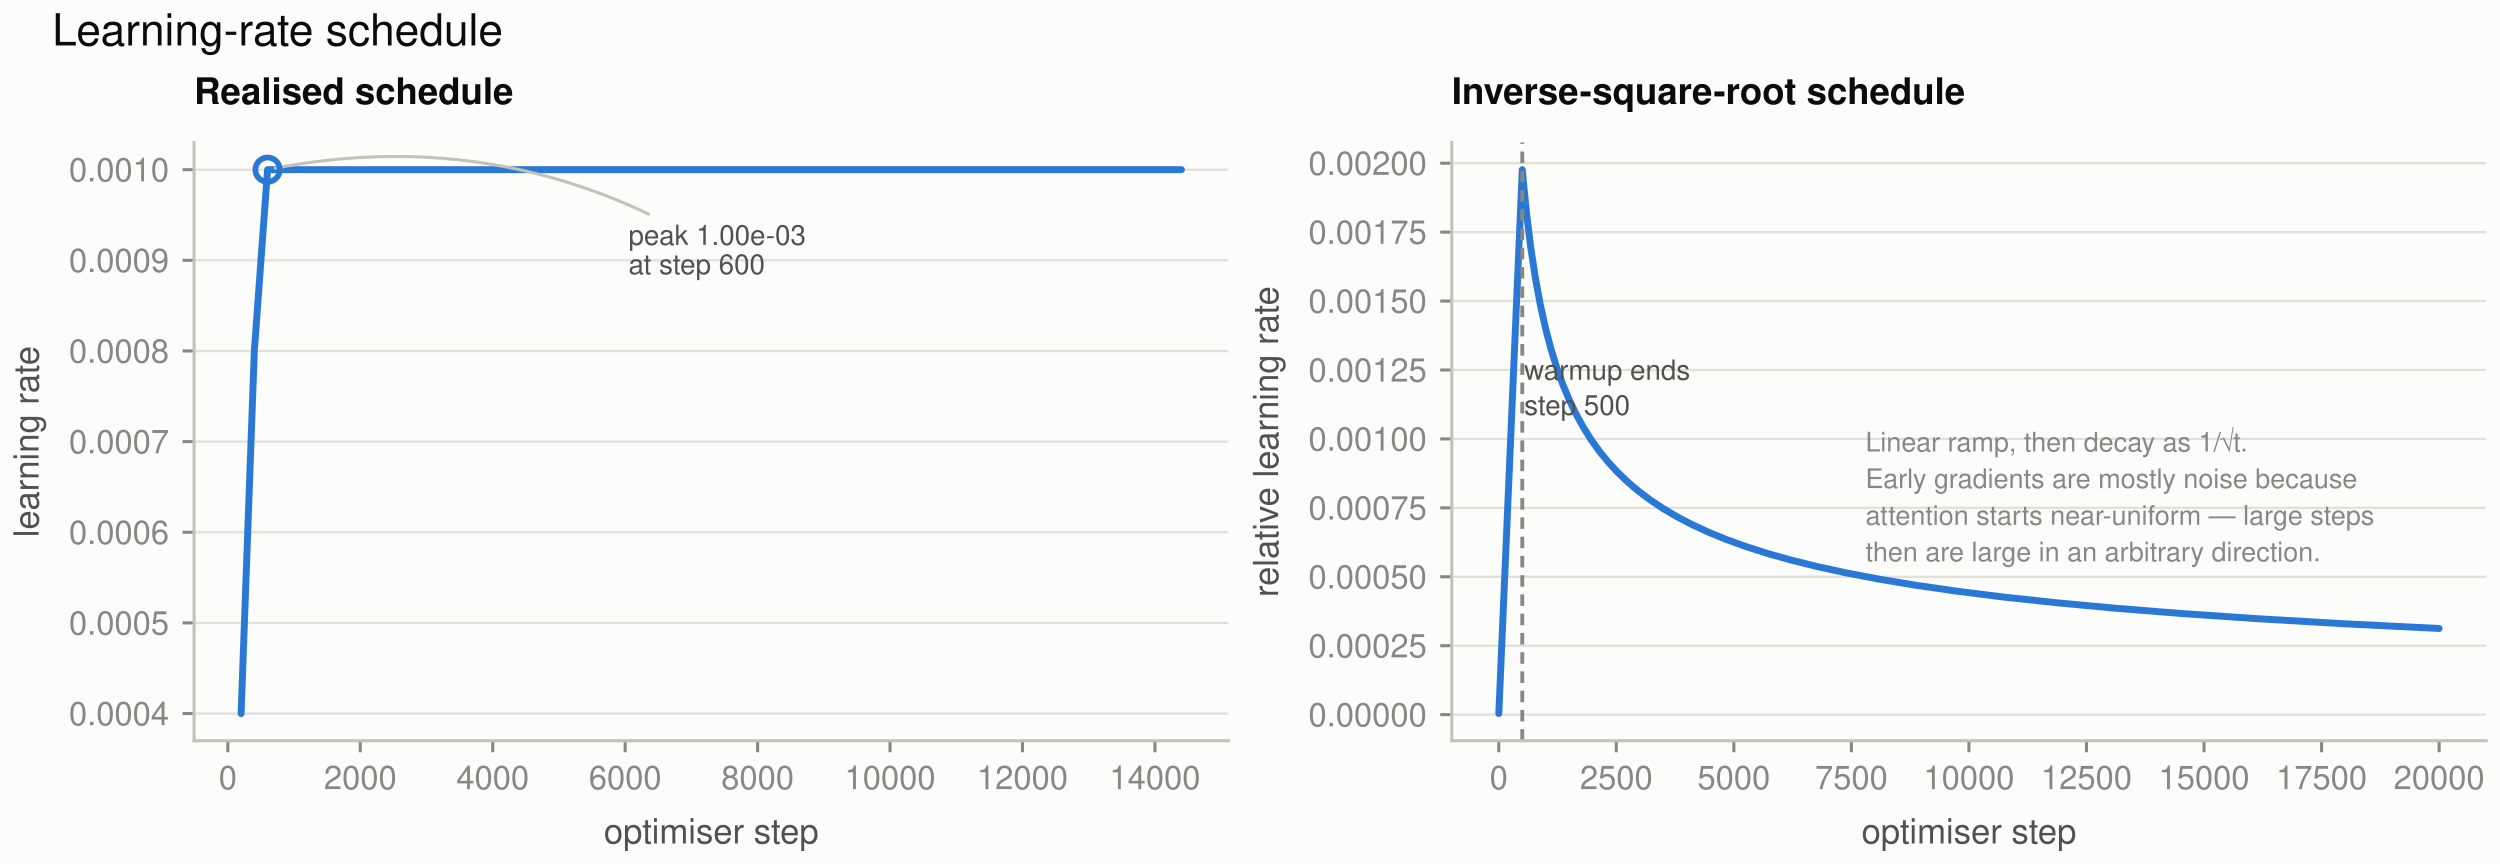
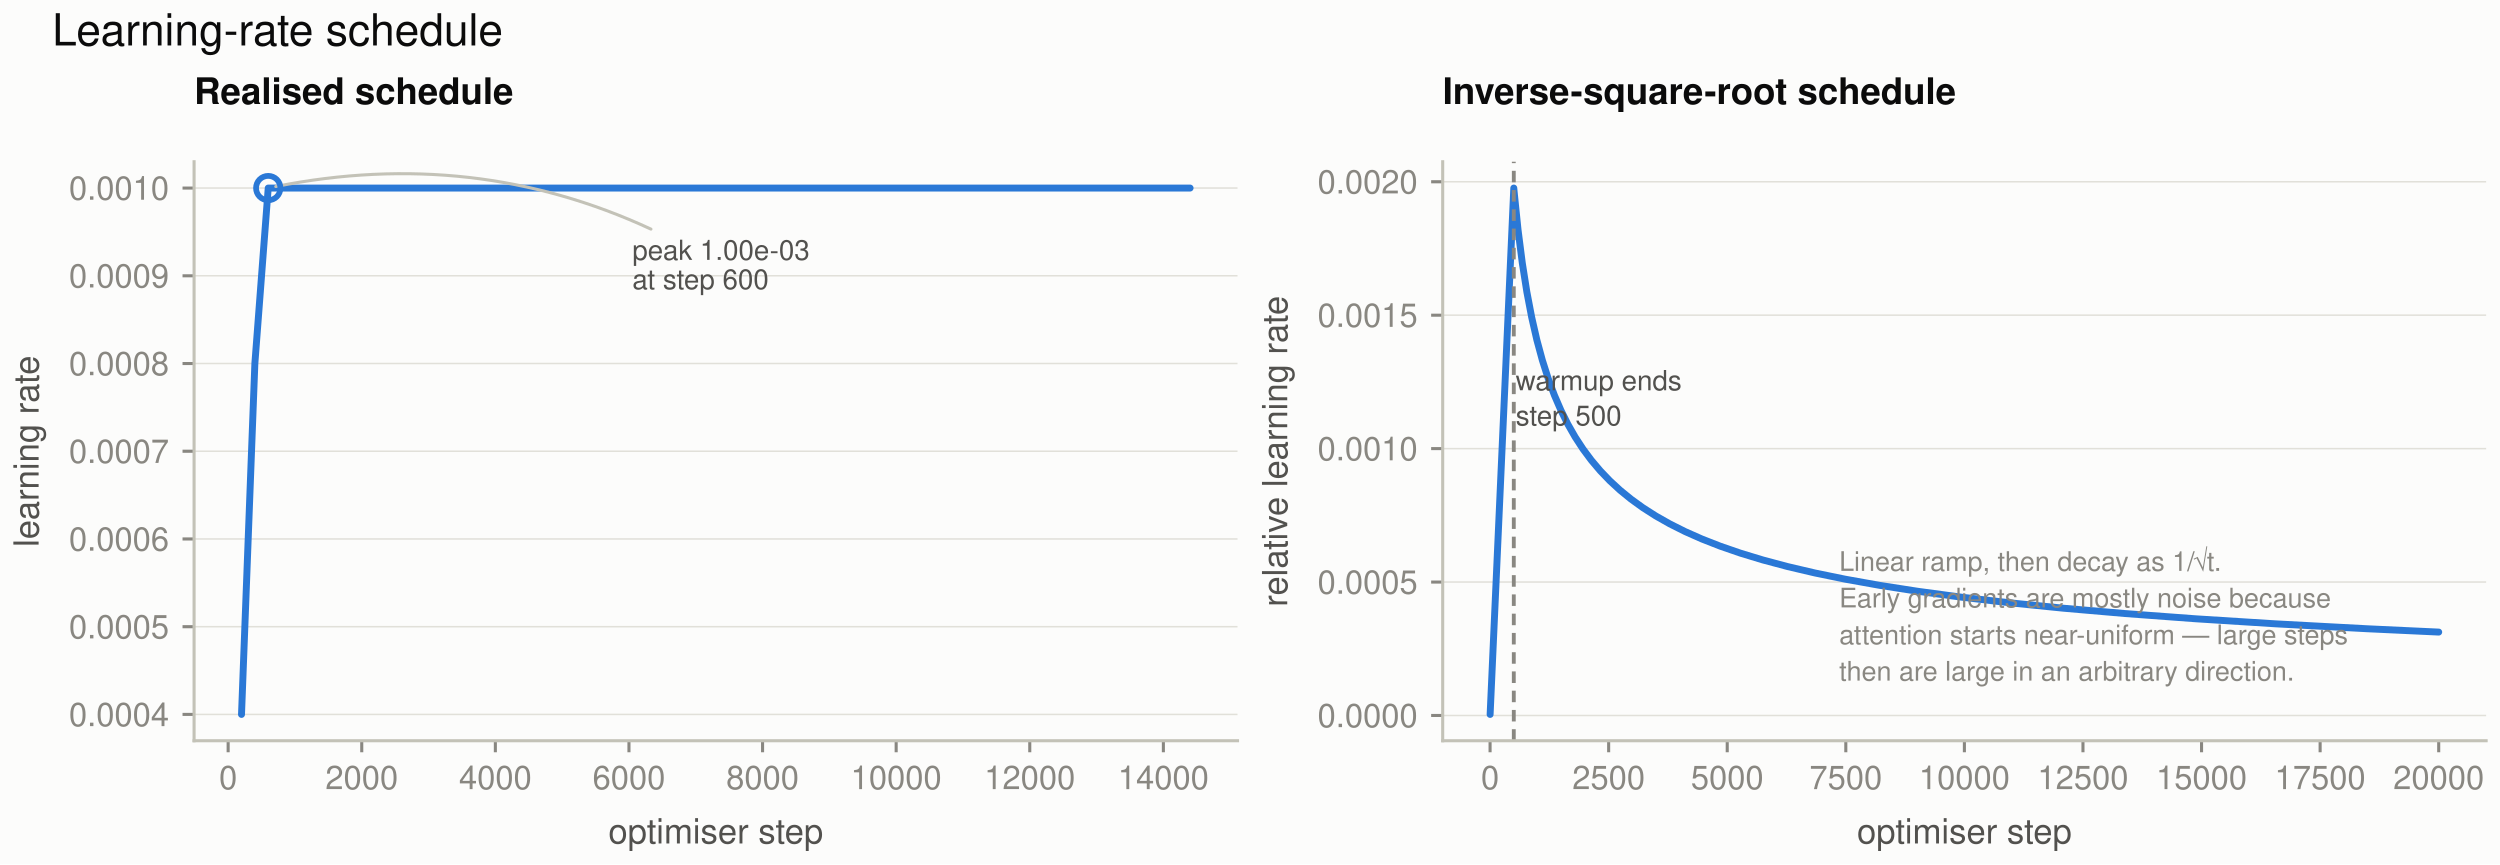
<svg xmlns="http://www.w3.org/2000/svg" xmlns:xlink="http://www.w3.org/1999/xlink" width="649.2pt" height="224.4pt" viewBox="0 0 649.2 224.4" version="1.1">
  <defs>
    <style type="text/css">*{stroke-linejoin: round; stroke-linecap: butt}</style>
  </defs>
  <g id="figure_1">
    <g id="patch_1">
      <path d="M 0 224.4  L 649.2 224.4  L 649.2 -0  L 0 -0  z " style="fill: #fcfcfb" />
    </g>
    <g id="axes_1">
      <g id="patch_2">
-         <path d="M 50.398 192.355  L 318.997 192.355  L 318.997 37  L 50.398 37  z " style="fill: #fcfcfb" />
+         <path d="M 50.398 192.355  L 321.36 192.355  L 321.36 42  L 50.398 42  z " style="fill: #fcfcfb" />
      </g>
      <g id="matplotlib.axis_1">
        <g id="xtick_1">
          <g id="line2d_1">
            <defs>
-               <path id="m67c14b27a8" d="M 0 0  L 0 3  " style="stroke: #898781; stroke-width: 0.8" />
+               <path id="m50df07186c" d="M 0 0  L 0 3  " style="stroke: #898781; stroke-width: 0.8" />
            </defs>
            <g>
-               <use xlink:href="#m67c14b27a8" x="59.168" y="192.355" style="fill: #898781; stroke: #898781; stroke-width: 0.8" />
+               <use xlink:href="#m50df07186c" x="59.245" y="192.355" style="fill: #898781; stroke: #898781; stroke-width: 0.8" />
            </g>
          </g>
          <g id="text_1">
-             <text style="font-size: 8.5px; font-family: 'Helvetica Neue', 'Helvetica', 'Arial', 'DejaVu Sans', sans-serif; text-anchor: middle; fill: #898781" x="59.168" y="204.925" transform="rotate(-0 59.16808 204.9249)">0</text>
+             <text style="font-size: 8.5px; font-family: 'Helvetica Neue', 'Helvetica', 'Arial', 'DejaVu Sans', sans-serif; text-anchor: middle; fill: #898781" x="59.245" y="204.925" transform="rotate(-0 59.24522 204.9249)">0</text>
          </g>
        </g>
        <g id="xtick_2">
          <g id="line2d_2">
            <g>
-               <use xlink:href="#m67c14b27a8" x="93.56" y="192.355" style="fill: #898781; stroke: #898781; stroke-width: 0.8" />
+               <use xlink:href="#m50df07186c" x="93.939" y="192.355" style="fill: #898781; stroke: #898781; stroke-width: 0.8" />
            </g>
          </g>
          <g id="text_2">
-             <text style="font-size: 8.5px; font-family: 'Helvetica Neue', 'Helvetica', 'Arial', 'DejaVu Sans', sans-serif; text-anchor: middle; fill: #898781" x="93.56" y="204.925" transform="rotate(-0 93.55973 204.9249)">2000</text>
+             <text style="font-size: 8.5px; font-family: 'Helvetica Neue', 'Helvetica', 'Arial', 'DejaVu Sans', sans-serif; text-anchor: middle; fill: #898781" x="93.939" y="204.925" transform="rotate(-0 93.9394 204.9249)">2000</text>
          </g>
        </g>
        <g id="xtick_3">
          <g id="line2d_3">
            <g>
-               <use xlink:href="#m67c14b27a8" x="127.951" y="192.355" style="fill: #898781; stroke: #898781; stroke-width: 0.8" />
+               <use xlink:href="#m50df07186c" x="128.634" y="192.355" style="fill: #898781; stroke: #898781; stroke-width: 0.8" />
            </g>
          </g>
          <g id="text_3">
-             <text style="font-size: 8.5px; font-family: 'Helvetica Neue', 'Helvetica', 'Arial', 'DejaVu Sans', sans-serif; text-anchor: middle; fill: #898781" x="127.951" y="204.925" transform="rotate(-0 127.9514 204.9249)">4000</text>
+             <text style="font-size: 8.5px; font-family: 'Helvetica Neue', 'Helvetica', 'Arial', 'DejaVu Sans', sans-serif; text-anchor: middle; fill: #898781" x="128.634" y="204.925" transform="rotate(-0 128.6336 204.9249)">4000</text>
          </g>
        </g>
        <g id="xtick_4">
          <g id="line2d_4">
            <g>
-               <use xlink:href="#m67c14b27a8" x="162.343" y="192.355" style="fill: #898781; stroke: #898781; stroke-width: 0.8" />
+               <use xlink:href="#m50df07186c" x="163.328" y="192.355" style="fill: #898781; stroke: #898781; stroke-width: 0.8" />
            </g>
          </g>
          <g id="text_4">
-             <text style="font-size: 8.5px; font-family: 'Helvetica Neue', 'Helvetica', 'Arial', 'DejaVu Sans', sans-serif; text-anchor: middle; fill: #898781" x="162.343" y="204.925" transform="rotate(-0 162.343 204.9249)">6000</text>
+             <text style="font-size: 8.5px; font-family: 'Helvetica Neue', 'Helvetica', 'Arial', 'DejaVu Sans', sans-serif; text-anchor: middle; fill: #898781" x="163.328" y="204.925" transform="rotate(-0 163.3278 204.9249)">6000</text>
          </g>
        </g>
        <g id="xtick_5">
          <g id="line2d_5">
            <g>
-               <use xlink:href="#m67c14b27a8" x="196.735" y="192.355" style="fill: #898781; stroke: #898781; stroke-width: 0.8" />
+               <use xlink:href="#m50df07186c" x="198.022" y="192.355" style="fill: #898781; stroke: #898781; stroke-width: 0.8" />
            </g>
          </g>
          <g id="text_5">
-             <text style="font-size: 8.5px; font-family: 'Helvetica Neue', 'Helvetica', 'Arial', 'DejaVu Sans', sans-serif; text-anchor: middle; fill: #898781" x="196.735" y="204.925" transform="rotate(-0 196.7347 204.9249)">8000</text>
+             <text style="font-size: 8.5px; font-family: 'Helvetica Neue', 'Helvetica', 'Arial', 'DejaVu Sans', sans-serif; text-anchor: middle; fill: #898781" x="198.022" y="204.925" transform="rotate(-0 198.0219 204.9249)">8000</text>
          </g>
        </g>
        <g id="xtick_6">
          <g id="line2d_6">
            <g>
-               <use xlink:href="#m67c14b27a8" x="231.126" y="192.355" style="fill: #898781; stroke: #898781; stroke-width: 0.8" />
+               <use xlink:href="#m50df07186c" x="232.716" y="192.355" style="fill: #898781; stroke: #898781; stroke-width: 0.8" />
            </g>
          </g>
          <g id="text_6">
-             <text style="font-size: 8.5px; font-family: 'Helvetica Neue', 'Helvetica', 'Arial', 'DejaVu Sans', sans-serif; text-anchor: middle; fill: #898781" x="231.126" y="204.925" transform="rotate(-0 231.1263 204.9249)">10000</text>
+             <text style="font-size: 8.5px; font-family: 'Helvetica Neue', 'Helvetica', 'Arial', 'DejaVu Sans', sans-serif; text-anchor: middle; fill: #898781" x="232.716" y="204.925" transform="rotate(-0 232.7161 204.9249)">10000</text>
          </g>
        </g>
        <g id="xtick_7">
          <g id="line2d_7">
            <g>
-               <use xlink:href="#m67c14b27a8" x="265.518" y="192.355" style="fill: #898781; stroke: #898781; stroke-width: 0.8" />
+               <use xlink:href="#m50df07186c" x="267.41" y="192.355" style="fill: #898781; stroke: #898781; stroke-width: 0.8" />
            </g>
          </g>
          <g id="text_7">
-             <text style="font-size: 8.5px; font-family: 'Helvetica Neue', 'Helvetica', 'Arial', 'DejaVu Sans', sans-serif; text-anchor: middle; fill: #898781" x="265.518" y="204.925" transform="rotate(-0 265.518 204.9249)">12000</text>
+             <text style="font-size: 8.5px; font-family: 'Helvetica Neue', 'Helvetica', 'Arial', 'DejaVu Sans', sans-serif; text-anchor: middle; fill: #898781" x="267.41" y="204.925" transform="rotate(-0 267.4103 204.9249)">12000</text>
          </g>
        </g>
        <g id="xtick_8">
          <g id="line2d_8">
            <g>
-               <use xlink:href="#m67c14b27a8" x="299.91" y="192.355" style="fill: #898781; stroke: #898781; stroke-width: 0.8" />
+               <use xlink:href="#m50df07186c" x="302.104" y="192.355" style="fill: #898781; stroke: #898781; stroke-width: 0.8" />
            </g>
          </g>
          <g id="text_8">
-             <text style="font-size: 8.5px; font-family: 'Helvetica Neue', 'Helvetica', 'Arial', 'DejaVu Sans', sans-serif; text-anchor: middle; fill: #898781" x="299.91" y="204.925" transform="rotate(-0 299.9097 204.9249)">14000</text>
+             <text style="font-size: 8.5px; font-family: 'Helvetica Neue', 'Helvetica', 'Arial', 'DejaVu Sans', sans-serif; text-anchor: middle; fill: #898781" x="302.104" y="204.925" transform="rotate(-0 302.1045 204.9249)">14000</text>
          </g>
        </g>
        <g id="text_9">
-           <text style="font-size: 9px; font-family: 'Helvetica Neue', 'Helvetica', 'Arial', 'DejaVu Sans', sans-serif; text-anchor: middle; fill: #52514e" x="184.698" y="219.026" transform="rotate(-0 184.6976 219.0262)">optimiser step</text>
+           <text style="font-size: 9px; font-family: 'Helvetica Neue', 'Helvetica', 'Arial', 'DejaVu Sans', sans-serif; text-anchor: middle; fill: #52514e" x="185.879" y="219.026" transform="rotate(-0 185.879 219.0262)">optimiser step</text>
        </g>
      </g>
      <g id="matplotlib.axis_2">
        <g id="ytick_1">
          <g id="line2d_9">
-             <path d="M 50.398 185.294  L 318.997 185.294  " clip-path="url(#pc17495374a)" style="fill: none; stroke: #e1e0d9; stroke-width: 0.6; stroke-linecap: round" />
+             <path d="M 50.398 185.521  L 321.36 185.521  " clip-path="url(#p6bb7d7d04c)" style="fill: none; stroke: #e1e0d9; stroke-width: 0.4; stroke-linecap: round" />
          </g>
          <g id="line2d_10">
            <defs>
-               <path id="mdf29e9bcca" d="M 0 0  L -3 0  " style="stroke: #898781; stroke-width: 0.8" />
+               <path id="m49011d65b6" d="M 0 0  L -3 0  " style="stroke: #898781; stroke-width: 0.8" />
            </defs>
            <g>
-               <use xlink:href="#mdf29e9bcca" x="50.398" y="185.294" style="fill: #898781; stroke: #898781; stroke-width: 0.8" />
+               <use xlink:href="#m49011d65b6" x="50.398" y="185.521" style="fill: #898781; stroke: #898781; stroke-width: 0.8" />
            </g>
          </g>
          <g id="text_10">
-             <text style="font-size: 8.5px; font-family: 'Helvetica Neue', 'Helvetica', 'Arial', 'DejaVu Sans', sans-serif; text-anchor: end; fill: #898781" x="43.898" y="188.329" transform="rotate(-0 43.8982 188.3285)">0.0004</text>
+             <text style="font-size: 8.5px; font-family: 'Helvetica Neue', 'Helvetica', 'Arial', 'DejaVu Sans', sans-serif; text-anchor: end; fill: #898781" x="43.898" y="188.556" transform="rotate(-0 43.8982 188.5558)">0.0004</text>
          </g>
        </g>
        <g id="ytick_2">
          <g id="line2d_11">
-             <path d="M 50.398 161.755  L 318.997 161.755  " clip-path="url(#pc17495374a)" style="fill: none; stroke: #e1e0d9; stroke-width: 0.6; stroke-linecap: round" />
+             <path d="M 50.398 162.74  L 321.36 162.74  " clip-path="url(#p6bb7d7d04c)" style="fill: none; stroke: #e1e0d9; stroke-width: 0.4; stroke-linecap: round" />
          </g>
          <g id="line2d_12">
            <g>
-               <use xlink:href="#mdf29e9bcca" x="50.398" y="161.755" style="fill: #898781; stroke: #898781; stroke-width: 0.8" />
+               <use xlink:href="#m49011d65b6" x="50.398" y="162.74" style="fill: #898781; stroke: #898781; stroke-width: 0.8" />
            </g>
          </g>
          <g id="text_11">
-             <text style="font-size: 8.5px; font-family: 'Helvetica Neue', 'Helvetica', 'Arial', 'DejaVu Sans', sans-serif; text-anchor: end; fill: #898781" x="43.898" y="164.79" transform="rotate(-0 43.8982 164.7898)">0.0005</text>
+             <text style="font-size: 8.5px; font-family: 'Helvetica Neue', 'Helvetica', 'Arial', 'DejaVu Sans', sans-serif; text-anchor: end; fill: #898781" x="43.898" y="165.775" transform="rotate(-0 43.8982 165.7747)">0.0005</text>
          </g>
        </g>
        <g id="ytick_3">
          <g id="line2d_13">
-             <path d="M 50.398 138.216  L 318.997 138.216  " clip-path="url(#pc17495374a)" style="fill: none; stroke: #e1e0d9; stroke-width: 0.6; stroke-linecap: round" />
+             <path d="M 50.398 139.959  L 321.36 139.959  " clip-path="url(#p6bb7d7d04c)" style="fill: none; stroke: #e1e0d9; stroke-width: 0.4; stroke-linecap: round" />
          </g>
          <g id="line2d_14">
            <g>
-               <use xlink:href="#mdf29e9bcca" x="50.398" y="138.216" style="fill: #898781; stroke: #898781; stroke-width: 0.8" />
+               <use xlink:href="#m49011d65b6" x="50.398" y="139.959" style="fill: #898781; stroke: #898781; stroke-width: 0.8" />
            </g>
          </g>
          <g id="text_12">
-             <text style="font-size: 8.5px; font-family: 'Helvetica Neue', 'Helvetica', 'Arial', 'DejaVu Sans', sans-serif; text-anchor: end; fill: #898781" x="43.898" y="141.251" transform="rotate(-0 43.8982 141.2512)">0.0006</text>
+             <text style="font-size: 8.5px; font-family: 'Helvetica Neue', 'Helvetica', 'Arial', 'DejaVu Sans', sans-serif; text-anchor: end; fill: #898781" x="43.898" y="142.994" transform="rotate(-0 43.8982 142.9936)">0.0006</text>
          </g>
        </g>
        <g id="ytick_4">
          <g id="line2d_15">
-             <path d="M 50.398 114.678  L 318.997 114.678  " clip-path="url(#pc17495374a)" style="fill: none; stroke: #e1e0d9; stroke-width: 0.6; stroke-linecap: round" />
+             <path d="M 50.398 117.178  L 321.36 117.178  " clip-path="url(#p6bb7d7d04c)" style="fill: none; stroke: #e1e0d9; stroke-width: 0.4; stroke-linecap: round" />
          </g>
          <g id="line2d_16">
            <g>
-               <use xlink:href="#mdf29e9bcca" x="50.398" y="114.678" style="fill: #898781; stroke: #898781; stroke-width: 0.8" />
+               <use xlink:href="#m49011d65b6" x="50.398" y="117.178" style="fill: #898781; stroke: #898781; stroke-width: 0.8" />
            </g>
          </g>
          <g id="text_13">
-             <text style="font-size: 8.5px; font-family: 'Helvetica Neue', 'Helvetica', 'Arial', 'DejaVu Sans', sans-serif; text-anchor: end; fill: #898781" x="43.898" y="117.712" transform="rotate(-0 43.8982 117.7125)">0.0007</text>
+             <text style="font-size: 8.5px; font-family: 'Helvetica Neue', 'Helvetica', 'Arial', 'DejaVu Sans', sans-serif; text-anchor: end; fill: #898781" x="43.898" y="120.212" transform="rotate(-0 43.8982 120.2125)">0.0007</text>
          </g>
        </g>
        <g id="ytick_5">
          <g id="line2d_17">
-             <path d="M 50.398 91.139  L 318.997 91.139  " clip-path="url(#pc17495374a)" style="fill: none; stroke: #e1e0d9; stroke-width: 0.6; stroke-linecap: round" />
+             <path d="M 50.398 94.397  L 321.36 94.397  " clip-path="url(#p6bb7d7d04c)" style="fill: none; stroke: #e1e0d9; stroke-width: 0.4; stroke-linecap: round" />
          </g>
          <g id="line2d_18">
            <g>
-               <use xlink:href="#mdf29e9bcca" x="50.398" y="91.139" style="fill: #898781; stroke: #898781; stroke-width: 0.8" />
+               <use xlink:href="#m49011d65b6" x="50.398" y="94.397" style="fill: #898781; stroke: #898781; stroke-width: 0.8" />
            </g>
          </g>
          <g id="text_14">
-             <text style="font-size: 8.5px; font-family: 'Helvetica Neue', 'Helvetica', 'Arial', 'DejaVu Sans', sans-serif; text-anchor: end; fill: #898781" x="43.898" y="94.174" transform="rotate(-0 43.8982 94.17377)">0.0008</text>
+             <text style="font-size: 8.5px; font-family: 'Helvetica Neue', 'Helvetica', 'Arial', 'DejaVu Sans', sans-serif; text-anchor: end; fill: #898781" x="43.898" y="97.431" transform="rotate(-0 43.8982 97.43134)">0.0008</text>
          </g>
        </g>
        <g id="ytick_6">
          <g id="line2d_19">
-             <path d="M 50.398 67.6  L 318.997 67.6  " clip-path="url(#pc17495374a)" style="fill: none; stroke: #e1e0d9; stroke-width: 0.6; stroke-linecap: round" />
+             <path d="M 50.398 71.615  L 321.36 71.615  " clip-path="url(#p6bb7d7d04c)" style="fill: none; stroke: #e1e0d9; stroke-width: 0.4; stroke-linecap: round" />
          </g>
          <g id="line2d_20">
            <g>
-               <use xlink:href="#mdf29e9bcca" x="50.398" y="67.6" style="fill: #898781; stroke: #898781; stroke-width: 0.8" />
+               <use xlink:href="#m49011d65b6" x="50.398" y="71.615" style="fill: #898781; stroke: #898781; stroke-width: 0.8" />
            </g>
          </g>
          <g id="text_15">
-             <text style="font-size: 8.5px; font-family: 'Helvetica Neue', 'Helvetica', 'Arial', 'DejaVu Sans', sans-serif; text-anchor: end; fill: #898781" x="43.898" y="70.635" transform="rotate(-0 43.8982 70.63508)">0.0009</text>
+             <text style="font-size: 8.5px; font-family: 'Helvetica Neue', 'Helvetica', 'Arial', 'DejaVu Sans', sans-serif; text-anchor: end; fill: #898781" x="43.898" y="74.65" transform="rotate(-0 43.8982 74.65023)">0.0009</text>
          </g>
        </g>
        <g id="ytick_7">
          <g id="line2d_21">
-             <path d="M 50.398 44.062  L 318.997 44.062  " clip-path="url(#pc17495374a)" style="fill: none; stroke: #e1e0d9; stroke-width: 0.6; stroke-linecap: round" />
+             <path d="M 50.398 48.834  L 321.36 48.834  " clip-path="url(#p6bb7d7d04c)" style="fill: none; stroke: #e1e0d9; stroke-width: 0.4; stroke-linecap: round" />
          </g>
          <g id="line2d_22">
            <g>
-               <use xlink:href="#mdf29e9bcca" x="50.398" y="44.062" style="fill: #898781; stroke: #898781; stroke-width: 0.8" />
+               <use xlink:href="#m49011d65b6" x="50.398" y="48.834" style="fill: #898781; stroke: #898781; stroke-width: 0.8" />
            </g>
          </g>
          <g id="text_16">
-             <text style="font-size: 8.5px; font-family: 'Helvetica Neue', 'Helvetica', 'Arial', 'DejaVu Sans', sans-serif; text-anchor: end; fill: #898781" x="43.898" y="47.096" transform="rotate(-0 43.8982 47.09638)">0.0010</text>
+             <text style="font-size: 8.5px; font-family: 'Helvetica Neue', 'Helvetica', 'Arial', 'DejaVu Sans', sans-serif; text-anchor: end; fill: #898781" x="43.898" y="51.869" transform="rotate(-0 43.8982 51.86911)">0.0010</text>
          </g>
        </g>
        <g id="text_17">
-           <text style="font-size: 9px; font-family: 'Helvetica Neue', 'Helvetica', 'Arial', 'DejaVu Sans', sans-serif; text-anchor: middle; fill: #52514e" x="10.027" y="114.678" transform="rotate(-90 10.02656 114.6777)">learning rate</text>
+           <text style="font-size: 9px; font-family: 'Helvetica Neue', 'Helvetica', 'Arial', 'DejaVu Sans', sans-serif; text-anchor: middle; fill: #52514e" x="10.027" y="117.178" transform="rotate(-90 10.02656 117.1777)">learning rate</text>
        </g>
      </g>
      <g id="line2d_23">
-         <path d="M 62.607 185.294  L 66.046 91.139  L 69.486 44.062  L 72.925 44.062  L 76.364 44.062  L 79.803 44.062  L 83.242 44.062  L 86.681 44.062  L 90.121 44.062  L 93.56 44.062  L 96.999 44.062  L 100.438 44.062  L 103.877 44.062  L 107.316 44.062  L 110.756 44.062  L 114.195 44.062  L 117.634 44.062  L 121.073 44.062  L 124.512 44.062  L 127.951 44.062  L 131.391 44.062  L 134.83 44.062  L 138.269 44.062  L 141.708 44.062  L 145.147 44.062  L 148.586 44.062  L 152.026 44.062  L 155.465 44.062  L 158.904 44.062  L 162.343 44.062  L 165.782 44.062  L 169.221 44.062  L 172.661 44.062  L 176.1 44.062  L 179.539 44.062  L 182.978 44.062  L 186.417 44.062  L 189.856 44.062  L 193.296 44.062  L 196.735 44.062  L 200.174 44.062  L 203.613 44.062  L 207.052 44.062  L 210.491 44.062  L 213.931 44.062  L 217.37 44.062  L 220.809 44.062  L 224.248 44.062  L 227.687 44.062  L 231.126 44.062  L 234.566 44.062  L 238.005 44.062  L 241.444 44.062  L 244.883 44.062  L 248.322 44.062  L 251.761 44.062  L 255.201 44.062  L 258.64 44.062  L 262.079 44.062  L 265.518 44.062  L 268.957 44.062  L 272.396 44.062  L 275.835 44.062  L 279.275 44.062  L 282.714 44.062  L 286.153 44.062  L 289.592 44.062  L 293.031 44.062  L 296.47 44.062  L 299.91 44.062  L 303.349 44.062  L 306.788 44.062  " clip-path="url(#pc17495374a)" style="fill: none; stroke: #2a78d6; stroke-width: 1.8; stroke-linecap: round" />
+         <path d="M 62.715 185.521  L 66.184 94.397  L 69.653 48.834  L 73.123 48.834  L 76.592 48.834  L 80.062 48.834  L 83.531 48.834  L 87.001 48.834  L 90.47 48.834  L 93.939 48.834  L 97.409 48.834  L 100.878 48.834  L 104.348 48.834  L 107.817 48.834  L 111.286 48.834  L 114.756 48.834  L 118.225 48.834  L 121.695 48.834  L 125.164 48.834  L 128.634 48.834  L 132.103 48.834  L 135.572 48.834  L 139.042 48.834  L 142.511 48.834  L 145.981 48.834  L 149.45 48.834  L 152.92 48.834  L 156.389 48.834  L 159.858 48.834  L 163.328 48.834  L 166.797 48.834  L 170.267 48.834  L 173.736 48.834  L 177.205 48.834  L 180.675 48.834  L 184.144 48.834  L 187.614 48.834  L 191.083 48.834  L 194.553 48.834  L 198.022 48.834  L 201.491 48.834  L 204.961 48.834  L 208.43 48.834  L 211.9 48.834  L 215.369 48.834  L 218.838 48.834  L 222.308 48.834  L 225.777 48.834  L 229.247 48.834  L 232.716 48.834  L 236.186 48.834  L 239.655 48.834  L 243.124 48.834  L 246.594 48.834  L 250.063 48.834  L 253.533 48.834  L 257.002 48.834  L 260.471 48.834  L 263.941 48.834  L 267.41 48.834  L 270.88 48.834  L 274.349 48.834  L 277.819 48.834  L 281.288 48.834  L 284.757 48.834  L 288.227 48.834  L 291.696 48.834  L 295.166 48.834  L 298.635 48.834  L 302.104 48.834  L 305.574 48.834  L 309.043 48.834  " clip-path="url(#p6bb7d7d04c)" style="fill: none; stroke: #2a78d6; stroke-width: 1.8; stroke-linecap: round" />
      </g>
      <g id="patch_3">
-         <path d="M 50.398 192.355  L 50.398 37  " style="fill: none; stroke: #c3c2b7; stroke-width: 0.8; stroke-linejoin: miter; stroke-linecap: square" />
+         <path d="M 50.398 192.355  L 50.398 42  " style="fill: none; stroke: #c3c2b7; stroke-width: 0.8; stroke-linejoin: miter; stroke-linecap: square" />
      </g>
      <g id="patch_4">
-         <path d="M 50.398 192.355  L 318.997 192.355  " style="fill: none; stroke: #c3c2b7; stroke-width: 0.8; stroke-linejoin: miter; stroke-linecap: square" />
+         <path d="M 50.398 192.355  L 321.36 192.355  " style="fill: none; stroke: #c3c2b7; stroke-width: 0.8; stroke-linejoin: miter; stroke-linecap: square" />
      </g>
      <g id="patch_5">
-         <path d="M 168.401 55.581  Q 122.811 33.896 71.446 43.677  " style="fill: none; stroke: #c3c2b7; stroke-width: 0.8; stroke-linecap: round" />
+         <path d="M 169.035 59.497  Q 123.083 38.179 71.611 48.433  " style="fill: none; stroke: #c3c2b7; stroke-width: 0.8; stroke-linecap: round" />
      </g>
      <g id="text_18">
-         <text style="font-size: 7.2px; font-family: 'Helvetica Neue', 'Helvetica', 'Arial', 'DejaVu Sans', sans-serif; fill: #52514e" transform="translate(163.2097 63.59007)">peak 1.00e-03</text>
-         <text style="font-size: 7.2px; font-family: 'Helvetica Neue', 'Helvetica', 'Arial', 'DejaVu Sans', sans-serif; fill: #52514e" transform="translate(163.2097 71.17819)">at step 600</text>
+         <text style="font-size: 7.2px; font-family: 'Helvetica Neue', 'Helvetica', 'Arial', 'DejaVu Sans', sans-serif; fill: #52514e" transform="translate(164.2021 67.49007)">peak 1.00e-03</text>
+         <text style="font-size: 7.2px; font-family: 'Helvetica Neue', 'Helvetica', 'Arial', 'DejaVu Sans', sans-serif; fill: #52514e" transform="translate(164.2021 75.07819)">at step 600</text>
      </g>
      <g id="text_19">
        <text style="font-weight: 600; font-size: 9.5px; font-family: 'Helvetica Neue', 'Helvetica', 'Arial', 'DejaVu Sans', sans-serif; text-anchor: start; fill: #0b0b0b" x="50.398" y="27" transform="rotate(-0 50.3982 27.00001)">Realised schedule</text>
      </g>
      <g id="PathCollection_1">
-         <path d="M 69.486 47.224  C 70.324 47.224 71.129 46.891 71.722 46.298  C 72.315 45.705 72.648 44.9 72.648 44.062  C 72.648 43.223 72.315 42.419 71.722 41.826  C 71.129 41.233 70.324 40.899 69.486 40.899  C 68.647 40.899 67.843 41.233 67.25 41.826  C 66.656 42.419 66.323 43.223 66.323 44.062  C 66.323 44.9 66.656 45.705 67.25 46.298  C 67.843 46.891 68.647 47.224 69.486 47.224  L 69.486 47.224  z " clip-path="url(#pc17495374a)" style="fill: none; stroke: #2a78d6; stroke-width: 1.5" />
+         <path d="M 69.653 51.997  C 70.492 51.997 71.297 51.663 71.89 51.07  C 72.483 50.477 72.816 49.673 72.816 48.834  C 72.816 47.996 72.483 47.191 71.89 46.598  C 71.297 46.005 70.492 45.672 69.653 45.672  C 68.815 45.672 68.01 46.005 67.417 46.598  C 66.824 47.191 66.491 47.996 66.491 48.834  C 66.491 49.673 66.824 50.477 67.417 51.07  C 68.01 51.663 68.815 51.997 69.653 51.997  L 69.653 51.997  z " clip-path="url(#p6bb7d7d04c)" style="fill: none; stroke: #2a78d6; stroke-width: 1.5" />
      </g>
    </g>
    <g id="axes_2">
      <g id="patch_6">
-         <path d="M 377.001 192.355  L 645.6 192.355  L 645.6 37  L 377.001 37  z " style="fill: #fcfcfb" />
+         <path d="M 374.638 192.355  L 645.6 192.355  L 645.6 42  L 374.638 42  z " style="fill: #fcfcfb" />
      </g>
      <g id="matplotlib.axis_3">
        <g id="xtick_9">
          <g id="line2d_24">
            <g>
-               <use xlink:href="#m67c14b27a8" x="389.198" y="192.355" style="fill: #898781; stroke: #898781; stroke-width: 0.8" />
+               <use xlink:href="#m50df07186c" x="386.942" y="192.355" style="fill: #898781; stroke: #898781; stroke-width: 0.8" />
            </g>
          </g>
          <g id="text_20">
-             <text style="font-size: 8.5px; font-family: 'Helvetica Neue', 'Helvetica', 'Arial', 'DejaVu Sans', sans-serif; text-anchor: middle; fill: #898781" x="389.198" y="204.925" transform="rotate(-0 389.1975 204.9249)">0</text>
+             <text style="font-size: 8.5px; font-family: 'Helvetica Neue', 'Helvetica', 'Arial', 'DejaVu Sans', sans-serif; text-anchor: middle; fill: #898781" x="386.942" y="204.925" transform="rotate(-0 386.9421 204.9249)">0</text>
          </g>
        </g>
        <g id="xtick_10">
          <g id="line2d_25">
            <g>
-               <use xlink:href="#m67c14b27a8" x="419.722" y="192.355" style="fill: #898781; stroke: #898781; stroke-width: 0.8" />
+               <use xlink:href="#m50df07186c" x="417.735" y="192.355" style="fill: #898781; stroke: #898781; stroke-width: 0.8" />
            </g>
          </g>
          <g id="text_21">
-             <text style="font-size: 8.5px; font-family: 'Helvetica Neue', 'Helvetica', 'Arial', 'DejaVu Sans', sans-serif; text-anchor: middle; fill: #898781" x="419.722" y="204.925" transform="rotate(-0 419.7216 204.9249)">2500</text>
+             <text style="font-size: 8.5px; font-family: 'Helvetica Neue', 'Helvetica', 'Arial', 'DejaVu Sans', sans-serif; text-anchor: middle; fill: #898781" x="417.735" y="204.925" transform="rotate(-0 417.7347 204.9249)">2500</text>
          </g>
        </g>
        <g id="xtick_11">
          <g id="line2d_26">
            <g>
-               <use xlink:href="#m67c14b27a8" x="450.246" y="192.355" style="fill: #898781; stroke: #898781; stroke-width: 0.8" />
+               <use xlink:href="#m50df07186c" x="448.527" y="192.355" style="fill: #898781; stroke: #898781; stroke-width: 0.8" />
            </g>
          </g>
          <g id="text_22">
-             <text style="font-size: 8.5px; font-family: 'Helvetica Neue', 'Helvetica', 'Arial', 'DejaVu Sans', sans-serif; text-anchor: middle; fill: #898781" x="450.246" y="204.925" transform="rotate(-0 450.2458 204.9249)">5000</text>
+             <text style="font-size: 8.5px; font-family: 'Helvetica Neue', 'Helvetica', 'Arial', 'DejaVu Sans', sans-serif; text-anchor: middle; fill: #898781" x="448.527" y="204.925" transform="rotate(-0 448.5273 204.9249)">5000</text>
          </g>
        </g>
        <g id="xtick_12">
          <g id="line2d_27">
            <g>
-               <use xlink:href="#m67c14b27a8" x="480.77" y="192.355" style="fill: #898781; stroke: #898781; stroke-width: 0.8" />
+               <use xlink:href="#m50df07186c" x="479.32" y="192.355" style="fill: #898781; stroke: #898781; stroke-width: 0.8" />
            </g>
          </g>
          <g id="text_23">
-             <text style="font-size: 8.5px; font-family: 'Helvetica Neue', 'Helvetica', 'Arial', 'DejaVu Sans', sans-serif; text-anchor: middle; fill: #898781" x="480.77" y="204.925" transform="rotate(-0 480.7699 204.9249)">7500</text>
+             <text style="font-size: 8.5px; font-family: 'Helvetica Neue', 'Helvetica', 'Arial', 'DejaVu Sans', sans-serif; text-anchor: middle; fill: #898781" x="479.32" y="204.925" transform="rotate(-0 479.32 204.9249)">7500</text>
          </g>
        </g>
        <g id="xtick_13">
          <g id="line2d_28">
            <g>
-               <use xlink:href="#m67c14b27a8" x="511.294" y="192.355" style="fill: #898781; stroke: #898781; stroke-width: 0.8" />
+               <use xlink:href="#m50df07186c" x="510.113" y="192.355" style="fill: #898781; stroke: #898781; stroke-width: 0.8" />
            </g>
          </g>
          <g id="text_24">
-             <text style="font-size: 8.5px; font-family: 'Helvetica Neue', 'Helvetica', 'Arial', 'DejaVu Sans', sans-serif; text-anchor: middle; fill: #898781" x="511.294" y="204.925" transform="rotate(-0 511.294 204.9249)">10000</text>
+             <text style="font-size: 8.5px; font-family: 'Helvetica Neue', 'Helvetica', 'Arial', 'DejaVu Sans', sans-serif; text-anchor: middle; fill: #898781" x="510.113" y="204.925" transform="rotate(-0 510.1126 204.9249)">10000</text>
          </g>
        </g>
        <g id="xtick_14">
          <g id="line2d_29">
            <g>
-               <use xlink:href="#m67c14b27a8" x="541.818" y="192.355" style="fill: #898781; stroke: #898781; stroke-width: 0.8" />
+               <use xlink:href="#m50df07186c" x="540.905" y="192.355" style="fill: #898781; stroke: #898781; stroke-width: 0.8" />
            </g>
          </g>
          <g id="text_25">
-             <text style="font-size: 8.5px; font-family: 'Helvetica Neue', 'Helvetica', 'Arial', 'DejaVu Sans', sans-serif; text-anchor: middle; fill: #898781" x="541.818" y="204.925" transform="rotate(-0 541.8181 204.9249)">12500</text>
+             <text style="font-size: 8.5px; font-family: 'Helvetica Neue', 'Helvetica', 'Arial', 'DejaVu Sans', sans-serif; text-anchor: middle; fill: #898781" x="540.905" y="204.925" transform="rotate(-0 540.9052 204.9249)">12500</text>
          </g>
        </g>
        <g id="xtick_15">
          <g id="line2d_30">
            <g>
-               <use xlink:href="#m67c14b27a8" x="572.342" y="192.355" style="fill: #898781; stroke: #898781; stroke-width: 0.8" />
+               <use xlink:href="#m50df07186c" x="571.698" y="192.355" style="fill: #898781; stroke: #898781; stroke-width: 0.8" />
            </g>
          </g>
          <g id="text_26">
-             <text style="font-size: 8.5px; font-family: 'Helvetica Neue', 'Helvetica', 'Arial', 'DejaVu Sans', sans-serif; text-anchor: middle; fill: #898781" x="572.342" y="204.925" transform="rotate(-0 572.3422 204.9249)">15000</text>
+             <text style="font-size: 8.5px; font-family: 'Helvetica Neue', 'Helvetica', 'Arial', 'DejaVu Sans', sans-serif; text-anchor: middle; fill: #898781" x="571.698" y="204.925" transform="rotate(-0 571.6978 204.9249)">15000</text>
          </g>
        </g>
        <g id="xtick_16">
          <g id="line2d_31">
            <g>
-               <use xlink:href="#m67c14b27a8" x="602.866" y="192.355" style="fill: #898781; stroke: #898781; stroke-width: 0.8" />
+               <use xlink:href="#m50df07186c" x="602.49" y="192.355" style="fill: #898781; stroke: #898781; stroke-width: 0.8" />
            </g>
          </g>
          <g id="text_27">
-             <text style="font-size: 8.5px; font-family: 'Helvetica Neue', 'Helvetica', 'Arial', 'DejaVu Sans', sans-serif; text-anchor: middle; fill: #898781" x="602.866" y="204.925" transform="rotate(-0 602.8664 204.9249)">17500</text>
+             <text style="font-size: 8.5px; font-family: 'Helvetica Neue', 'Helvetica', 'Arial', 'DejaVu Sans', sans-serif; text-anchor: middle; fill: #898781" x="602.49" y="204.925" transform="rotate(-0 602.4905 204.9249)">17500</text>
          </g>
        </g>
        <g id="xtick_17">
          <g id="line2d_32">
            <g>
-               <use xlink:href="#m67c14b27a8" x="633.39" y="192.355" style="fill: #898781; stroke: #898781; stroke-width: 0.8" />
+               <use xlink:href="#m50df07186c" x="633.283" y="192.355" style="fill: #898781; stroke: #898781; stroke-width: 0.8" />
            </g>
          </g>
          <g id="text_28">
-             <text style="font-size: 8.5px; font-family: 'Helvetica Neue', 'Helvetica', 'Arial', 'DejaVu Sans', sans-serif; text-anchor: middle; fill: #898781" x="633.39" y="204.925" transform="rotate(-0 633.3905 204.9249)">20000</text>
+             <text style="font-size: 8.5px; font-family: 'Helvetica Neue', 'Helvetica', 'Arial', 'DejaVu Sans', sans-serif; text-anchor: middle; fill: #898781" x="633.283" y="204.925" transform="rotate(-0 633.2831 204.9249)">20000</text>
          </g>
        </g>
        <g id="text_29">
-           <text style="font-size: 9px; font-family: 'Helvetica Neue', 'Helvetica', 'Arial', 'DejaVu Sans', sans-serif; text-anchor: middle; fill: #52514e" x="511.3" y="219.026" transform="rotate(-0 511.3001 219.0262)">optimiser step</text>
+           <text style="font-size: 9px; font-family: 'Helvetica Neue', 'Helvetica', 'Arial', 'DejaVu Sans', sans-serif; text-anchor: middle; fill: #52514e" x="510.119" y="219.026" transform="rotate(-0 510.1187 219.0262)">optimiser step</text>
        </g>
      </g>
      <g id="matplotlib.axis_4">
        <g id="ytick_8">
          <g id="line2d_33">
-             <path d="M 377.001 185.577  L 645.6 185.577  " clip-path="url(#p0c3d781b5e)" style="fill: none; stroke: #e1e0d9; stroke-width: 0.6; stroke-linecap: round" />
+             <path d="M 374.638 185.795  L 645.6 185.795  " clip-path="url(#p8639ff48d9)" style="fill: none; stroke: #e1e0d9; stroke-width: 0.4; stroke-linecap: round" />
          </g>
          <g id="line2d_34">
            <g>
-               <use xlink:href="#mdf29e9bcca" x="377.001" y="185.577" style="fill: #898781; stroke: #898781; stroke-width: 0.8" />
+               <use xlink:href="#m49011d65b6" x="374.638" y="185.795" style="fill: #898781; stroke: #898781; stroke-width: 0.8" />
            </g>
          </g>
          <g id="text_30">
-             <text style="font-size: 8.5px; font-family: 'Helvetica Neue', 'Helvetica', 'Arial', 'DejaVu Sans', sans-serif; text-anchor: end; fill: #898781" x="370.501" y="188.612" transform="rotate(-0 370.5007 188.6116)">0.00000</text>
+             <text style="font-size: 8.5px; font-family: 'Helvetica Neue', 'Helvetica', 'Arial', 'DejaVu Sans', sans-serif; text-anchor: end; fill: #898781" x="368.138" y="188.83" transform="rotate(-0 368.138 188.8297)">0.0000</text>
          </g>
        </g>
        <g id="ytick_9">
          <g id="line2d_35">
-             <path d="M 377.001 167.676  L 645.6 167.676  " clip-path="url(#p0c3d781b5e)" style="fill: none; stroke: #e1e0d9; stroke-width: 0.6; stroke-linecap: round" />
+             <path d="M 374.638 151.146  L 645.6 151.146  " clip-path="url(#p8639ff48d9)" style="fill: none; stroke: #e1e0d9; stroke-width: 0.4; stroke-linecap: round" />
          </g>
          <g id="line2d_36">
            <g>
-               <use xlink:href="#mdf29e9bcca" x="377.001" y="167.676" style="fill: #898781; stroke: #898781; stroke-width: 0.8" />
+               <use xlink:href="#m49011d65b6" x="374.638" y="151.146" style="fill: #898781; stroke: #898781; stroke-width: 0.8" />
            </g>
          </g>
          <g id="text_31">
-             <text style="font-size: 8.5px; font-family: 'Helvetica Neue', 'Helvetica', 'Arial', 'DejaVu Sans', sans-serif; text-anchor: end; fill: #898781" x="370.501" y="170.711" transform="rotate(-0 370.5007 170.7112)">0.00025</text>
+             <text style="font-size: 8.5px; font-family: 'Helvetica Neue', 'Helvetica', 'Arial', 'DejaVu Sans', sans-serif; text-anchor: end; fill: #898781" x="368.138" y="154.181" transform="rotate(-0 368.138 154.1811)">0.0005</text>
          </g>
        </g>
        <g id="ytick_10">
          <g id="line2d_37">
-             <path d="M 377.001 149.776  L 645.6 149.776  " clip-path="url(#p0c3d781b5e)" style="fill: none; stroke: #e1e0d9; stroke-width: 0.6; stroke-linecap: round" />
+             <path d="M 374.638 116.498  L 645.6 116.498  " clip-path="url(#p8639ff48d9)" style="fill: none; stroke: #e1e0d9; stroke-width: 0.4; stroke-linecap: round" />
          </g>
          <g id="line2d_38">
            <g>
-               <use xlink:href="#mdf29e9bcca" x="377.001" y="149.776" style="fill: #898781; stroke: #898781; stroke-width: 0.8" />
+               <use xlink:href="#m49011d65b6" x="374.638" y="116.498" style="fill: #898781; stroke: #898781; stroke-width: 0.8" />
            </g>
          </g>
          <g id="text_32">
-             <text style="font-size: 8.5px; font-family: 'Helvetica Neue', 'Helvetica', 'Arial', 'DejaVu Sans', sans-serif; text-anchor: end; fill: #898781" x="370.501" y="152.811" transform="rotate(-0 370.5007 152.8107)">0.00050</text>
+             <text style="font-size: 8.5px; font-family: 'Helvetica Neue', 'Helvetica', 'Arial', 'DejaVu Sans', sans-serif; text-anchor: end; fill: #898781" x="368.138" y="119.533" transform="rotate(-0 368.138 119.5325)">0.0010</text>
          </g>
        </g>
        <g id="ytick_11">
          <g id="line2d_39">
-             <path d="M 377.001 131.876  L 645.6 131.876  " clip-path="url(#p0c3d781b5e)" style="fill: none; stroke: #e1e0d9; stroke-width: 0.6; stroke-linecap: round" />
+             <path d="M 374.638 81.849  L 645.6 81.849  " clip-path="url(#p8639ff48d9)" style="fill: none; stroke: #e1e0d9; stroke-width: 0.4; stroke-linecap: round" />
          </g>
          <g id="line2d_40">
            <g>
-               <use xlink:href="#mdf29e9bcca" x="377.001" y="131.876" style="fill: #898781; stroke: #898781; stroke-width: 0.8" />
+               <use xlink:href="#m49011d65b6" x="374.638" y="81.849" style="fill: #898781; stroke: #898781; stroke-width: 0.8" />
            </g>
          </g>
          <g id="text_33">
-             <text style="font-size: 8.5px; font-family: 'Helvetica Neue', 'Helvetica', 'Arial', 'DejaVu Sans', sans-serif; text-anchor: end; fill: #898781" x="370.501" y="134.91" transform="rotate(-0 370.5007 134.9103)">0.00075</text>
+             <text style="font-size: 8.5px; font-family: 'Helvetica Neue', 'Helvetica', 'Arial', 'DejaVu Sans', sans-serif; text-anchor: end; fill: #898781" x="368.138" y="84.884" transform="rotate(-0 368.138 84.88393)">0.0015</text>
          </g>
        </g>
        <g id="ytick_12">
          <g id="line2d_41">
-             <path d="M 377.001 113.975  L 645.6 113.975  " clip-path="url(#p0c3d781b5e)" style="fill: none; stroke: #e1e0d9; stroke-width: 0.6; stroke-linecap: round" />
+             <path d="M 374.638 47.201  L 645.6 47.201  " clip-path="url(#p8639ff48d9)" style="fill: none; stroke: #e1e0d9; stroke-width: 0.4; stroke-linecap: round" />
          </g>
          <g id="line2d_42">
            <g>
-               <use xlink:href="#mdf29e9bcca" x="377.001" y="113.975" style="fill: #898781; stroke: #898781; stroke-width: 0.8" />
+               <use xlink:href="#m49011d65b6" x="374.638" y="47.201" style="fill: #898781; stroke: #898781; stroke-width: 0.8" />
            </g>
          </g>
          <g id="text_34">
-             <text style="font-size: 8.5px; font-family: 'Helvetica Neue', 'Helvetica', 'Arial', 'DejaVu Sans', sans-serif; text-anchor: end; fill: #898781" x="370.501" y="117.01" transform="rotate(-0 370.5007 117.0099)">0.00100</text>
-           </g>
-         </g>
-         <g id="ytick_13">
-           <g id="line2d_43">
-             <path d="M 377.001 96.075  L 645.6 96.075  " clip-path="url(#p0c3d781b5e)" style="fill: none; stroke: #e1e0d9; stroke-width: 0.6; stroke-linecap: round" />
-           </g>
-           <g id="line2d_44">
-             <g>
-               <use xlink:href="#mdf29e9bcca" x="377.001" y="96.075" style="fill: #898781; stroke: #898781; stroke-width: 0.8" />
-             </g>
-           </g>
-           <g id="text_35">
-             <text style="font-size: 8.5px; font-family: 'Helvetica Neue', 'Helvetica', 'Arial', 'DejaVu Sans', sans-serif; text-anchor: end; fill: #898781" x="370.501" y="99.11" transform="rotate(-0 370.5007 99.10951)">0.00125</text>
-           </g>
-         </g>
-         <g id="ytick_14">
-           <g id="line2d_45">
-             <path d="M 377.001 78.174  L 645.6 78.174  " clip-path="url(#p0c3d781b5e)" style="fill: none; stroke: #e1e0d9; stroke-width: 0.6; stroke-linecap: round" />
-           </g>
-           <g id="line2d_46">
-             <g>
-               <use xlink:href="#mdf29e9bcca" x="377.001" y="78.174" style="fill: #898781; stroke: #898781; stroke-width: 0.8" />
-             </g>
-           </g>
-           <g id="text_36">
-             <text style="font-size: 8.5px; font-family: 'Helvetica Neue', 'Helvetica', 'Arial', 'DejaVu Sans', sans-serif; text-anchor: end; fill: #898781" x="370.501" y="81.209" transform="rotate(-0 370.5007 81.2091)">0.00150</text>
-           </g>
-         </g>
-         <g id="ytick_15">
-           <g id="line2d_47">
-             <path d="M 377.001 60.274  L 645.6 60.274  " clip-path="url(#p0c3d781b5e)" style="fill: none; stroke: #e1e0d9; stroke-width: 0.6; stroke-linecap: round" />
-           </g>
-           <g id="line2d_48">
-             <g>
-               <use xlink:href="#mdf29e9bcca" x="377.001" y="60.274" style="fill: #898781; stroke: #898781; stroke-width: 0.8" />
-             </g>
-           </g>
-           <g id="text_37">
-             <text style="font-size: 8.5px; font-family: 'Helvetica Neue', 'Helvetica', 'Arial', 'DejaVu Sans', sans-serif; text-anchor: end; fill: #898781" x="370.501" y="63.309" transform="rotate(-0 370.5007 63.30868)">0.00175</text>
-           </g>
-         </g>
-         <g id="ytick_16">
-           <g id="line2d_49">
-             <path d="M 377.001 42.374  L 645.6 42.374  " clip-path="url(#p0c3d781b5e)" style="fill: none; stroke: #e1e0d9; stroke-width: 0.6; stroke-linecap: round" />
-           </g>
-           <g id="line2d_50">
-             <g>
-               <use xlink:href="#mdf29e9bcca" x="377.001" y="42.374" style="fill: #898781; stroke: #898781; stroke-width: 0.8" />
-             </g>
-           </g>
-           <g id="text_38">
-             <text style="font-size: 8.5px; font-family: 'Helvetica Neue', 'Helvetica', 'Arial', 'DejaVu Sans', sans-serif; text-anchor: end; fill: #898781" x="370.501" y="45.408" transform="rotate(-0 370.5007 45.40827)">0.00200</text>
-           </g>
-         </g>
-         <g id="text_39">
-           <text style="font-size: 9px; font-family: 'Helvetica Neue', 'Helvetica', 'Arial', 'DejaVu Sans', sans-serif; text-anchor: middle; fill: #52514e" x="331.904" y="114.678" transform="rotate(-90 331.9036 114.6777)">relative learning rate</text>
-         </g>
-       </g>
-       <g id="line2d_51">
-         <path d="M 389.21 185.294  L 395.302 44.062  L 395.376 44.903  L 396.401 55.302  L 397.5 64.229  L 398.684 72.055  L 399.942 78.906  L 401.285 85.006  L 402.701 90.426  L 404.203 95.313  L 405.803 99.771  L 407.5 103.846  L 409.295 107.581  L 411.199 111.033  L 413.214 114.228  L 415.363 117.221  L 417.646 120.021  L 420.088 122.666  L 422.713 125.18  L 425.533 127.571  L 428.574 129.855  L 431.858 132.043  L 435.423 134.149  L 439.306 136.182  L 443.543 138.146  L 448.182 140.05  L 453.286 141.9  L 458.902 143.697  L 465.117 145.447  L 472.003 147.152  L 479.647 148.812  L 488.169 150.43  L 497.68 152.006  L 508.339 153.543  L 520.317 155.041  L 533.821 156.502  L 549.083 157.924  L 566.396 159.31  L 586.09 160.658  L 608.58 161.97  L 633.39 163.201  L 633.39 163.201  " clip-path="url(#p0c3d781b5e)" style="fill: none; stroke: #2a78d6; stroke-width: 1.8; stroke-linecap: round" />
-       </g>
-       <g id="line2d_52">
-         <path d="M 395.302 192.355  L 395.302 37  " clip-path="url(#p0c3d781b5e)" style="fill: none; stroke-dasharray: 3,2; stroke-dashoffset: 0; stroke: #898781" />
+             <text style="font-size: 8.5px; font-family: 'Helvetica Neue', 'Helvetica', 'Arial', 'DejaVu Sans', sans-serif; text-anchor: end; fill: #898781" x="368.138" y="50.235" transform="rotate(-0 368.138 50.23533)">0.0020</text>
+           </g>
+         </g>
+         <g id="text_35">
+           <text style="font-size: 9px; font-family: 'Helvetica Neue', 'Helvetica', 'Arial', 'DejaVu Sans', sans-serif; text-anchor: middle; fill: #52514e" x="334.266" y="117.178" transform="rotate(-90 334.2663 117.1777)">relative learning rate</text>
+         </g>
+       </g>
+       <g id="line2d_43">
+         <path d="M 386.954 185.521  L 393.101 48.834  L 393.175 49.649  L 394.197 59.606  L 395.305 68.266  L 396.488 75.786  L 397.744 82.381  L 399.087 88.264  L 400.515 93.54  L 402.03 98.294  L 403.632 102.597  L 405.331 106.536  L 407.13 110.148  L 409.039 113.49  L 411.071 116.602  L 413.239 119.515  L 415.555 122.254  L 418.03 124.836  L 420.691 127.288  L 423.548 129.618  L 426.64 131.85  L 429.99 133.992  L 433.624 136.049  L 437.59 138.036  L 441.938 139.963  L 446.704 141.829  L 451.951 143.64  L 457.74 145.4  L 464.158 147.115  L 471.277 148.784  L 479.209 150.411  L 488.065 151.996  L 497.98 153.54  L 509.115 155.045  L 521.654 156.511  L 535.831 157.94  L 551.892 159.331  L 570.158 160.685  L 590.999 162.001  L 614.869 163.282  L 633.283 164.14  L 633.283 164.14  " clip-path="url(#p8639ff48d9)" style="fill: none; stroke: #2a78d6; stroke-width: 1.8; stroke-linecap: round" />
+       </g>
+       <g id="line2d_44">
+         <path d="M 393.101 192.355  L 393.101 42  " clip-path="url(#p8639ff48d9)" style="fill: none; stroke-dasharray: 3,2; stroke-dashoffset: 0; stroke: #898781" />
      </g>
      <g id="patch_7">
-         <path d="M 377.001 192.355  L 377.001 37  " style="fill: none; stroke: #c3c2b7; stroke-width: 0.8; stroke-linejoin: miter; stroke-linecap: square" />
+         <path d="M 374.638 192.355  L 374.638 42  " style="fill: none; stroke: #c3c2b7; stroke-width: 0.8; stroke-linejoin: miter; stroke-linecap: square" />
      </g>
      <g id="patch_8">
-         <path d="M 377.001 192.355  L 645.6 192.355  " style="fill: none; stroke: #c3c2b7; stroke-width: 0.8; stroke-linejoin: miter; stroke-linecap: square" />
-       </g>
-       <g id="text_40">
-         <text style="font-size: 7.2px; font-family: 'Helvetica Neue', 'Helvetica', 'Arial', 'DejaVu Sans', sans-serif; fill: #52514e" transform="translate(395.7907 98.61295)">warmup ends</text>
-         <text style="font-size: 7.2px; font-family: 'Helvetica Neue', 'Helvetica', 'Arial', 'DejaVu Sans', sans-serif; fill: #52514e" transform="translate(395.7907 107.7435)">step 500</text>
-       </g>
-       <g id="text_41">
-         <text style="font-size: 7px; font-family: 'Helvetica Neue', 'Helvetica', 'Arial', 'DejaVu Sans', sans-serif; fill: #898781" transform="translate(484.4402 117.2417)">Linear ramp, then decay as 1/√t.</text>
-         <text style="font-size: 7px; font-family: 'Helvetica Neue', 'Helvetica', 'Arial', 'DejaVu Sans', sans-serif; fill: #898781" transform="translate(484.4402 126.7376)">Early gradients are mostly noise because</text>
-         <text style="font-size: 7px; font-family: 'Helvetica Neue', 'Helvetica', 'Arial', 'DejaVu Sans', sans-serif; fill: #898781" transform="translate(484.4402 136.2878)">attention starts near-uniform — large steps</text>
-         <text style="font-size: 7px; font-family: 'Helvetica Neue', 'Helvetica', 'Arial', 'DejaVu Sans', sans-serif; fill: #898781" transform="translate(484.4402 145.7488)">then are large in an arbitrary direction.</text>
-       </g>
-       <g id="text_42">
-         <text style="font-weight: 600; font-size: 9.5px; font-family: 'Helvetica Neue', 'Helvetica', 'Arial', 'DejaVu Sans', sans-serif; text-anchor: start; fill: #0b0b0b" x="377.001" y="27" transform="rotate(-0 377.0007 27.00001)">Inverse-square-root schedule</text>
+         <path d="M 374.638 192.355  L 645.6 192.355  " style="fill: none; stroke: #c3c2b7; stroke-width: 0.8; stroke-linejoin: miter; stroke-linecap: square" />
+       </g>
+       <g id="text_36">
+         <text style="font-size: 7.2px; font-family: 'Helvetica Neue', 'Helvetica', 'Arial', 'DejaVu Sans', sans-serif; fill: #52514e" transform="translate(393.5933 101.3361)">warmup ends</text>
+         <text style="font-size: 7.2px; font-family: 'Helvetica Neue', 'Helvetica', 'Arial', 'DejaVu Sans', sans-serif; fill: #52514e" transform="translate(393.5933 110.4666)">step 500</text>
+       </g>
+       <g id="text_37">
+         <text style="font-size: 7px; font-family: 'Helvetica Neue', 'Helvetica', 'Arial', 'DejaVu Sans', sans-serif; fill: #898781" transform="translate(477.6034 148.2397)">Linear ramp, then decay as 1/√t.</text>
+         <text style="font-size: 7px; font-family: 'Helvetica Neue', 'Helvetica', 'Arial', 'DejaVu Sans', sans-serif; fill: #898781" transform="translate(477.6034 157.7356)">Early gradients are mostly noise because</text>
+         <text style="font-size: 7px; font-family: 'Helvetica Neue', 'Helvetica', 'Arial', 'DejaVu Sans', sans-serif; fill: #898781" transform="translate(477.6034 167.2858)">attention starts near-uniform — large steps</text>
+         <text style="font-size: 7px; font-family: 'Helvetica Neue', 'Helvetica', 'Arial', 'DejaVu Sans', sans-serif; fill: #898781" transform="translate(477.6034 176.7467)">then are large in an arbitrary direction.</text>
+       </g>
+       <g id="text_38">
+         <text style="font-weight: 600; font-size: 9.5px; font-family: 'Helvetica Neue', 'Helvetica', 'Arial', 'DejaVu Sans', sans-serif; text-anchor: start; fill: #0b0b0b" x="374.638" y="27" transform="rotate(-0 374.638 27.00001)">Inverse-square-root schedule</text>
      </g>
    </g>
-     <g id="text_43">
+     <g id="text_39">
      <text style="font-size: 11.5px; font-family: 'Helvetica Neue', 'Helvetica', 'Arial', 'DejaVu Sans', sans-serif; text-anchor: start; fill: #0b0b0b" x="13.56" y="11.812" transform="rotate(-0 13.55976 11.81172)">Learning-rate schedule</text>
    </g>
  </g>
  <defs>
-     <clipPath id="pc17495374a">
-       <rect x="50.398" y="37" width="268.599" height="155.355" />
+     <clipPath id="p6bb7d7d04c">
+       <rect x="50.398" y="42" width="270.962" height="150.355" />
    </clipPath>
-     <clipPath id="p0c3d781b5e">
-       <rect x="377.001" y="37" width="268.599" height="155.355" />
+     <clipPath id="p8639ff48d9">
+       <rect x="374.638" y="42" width="270.962" height="150.355" />
    </clipPath>
  </defs>
</svg>
